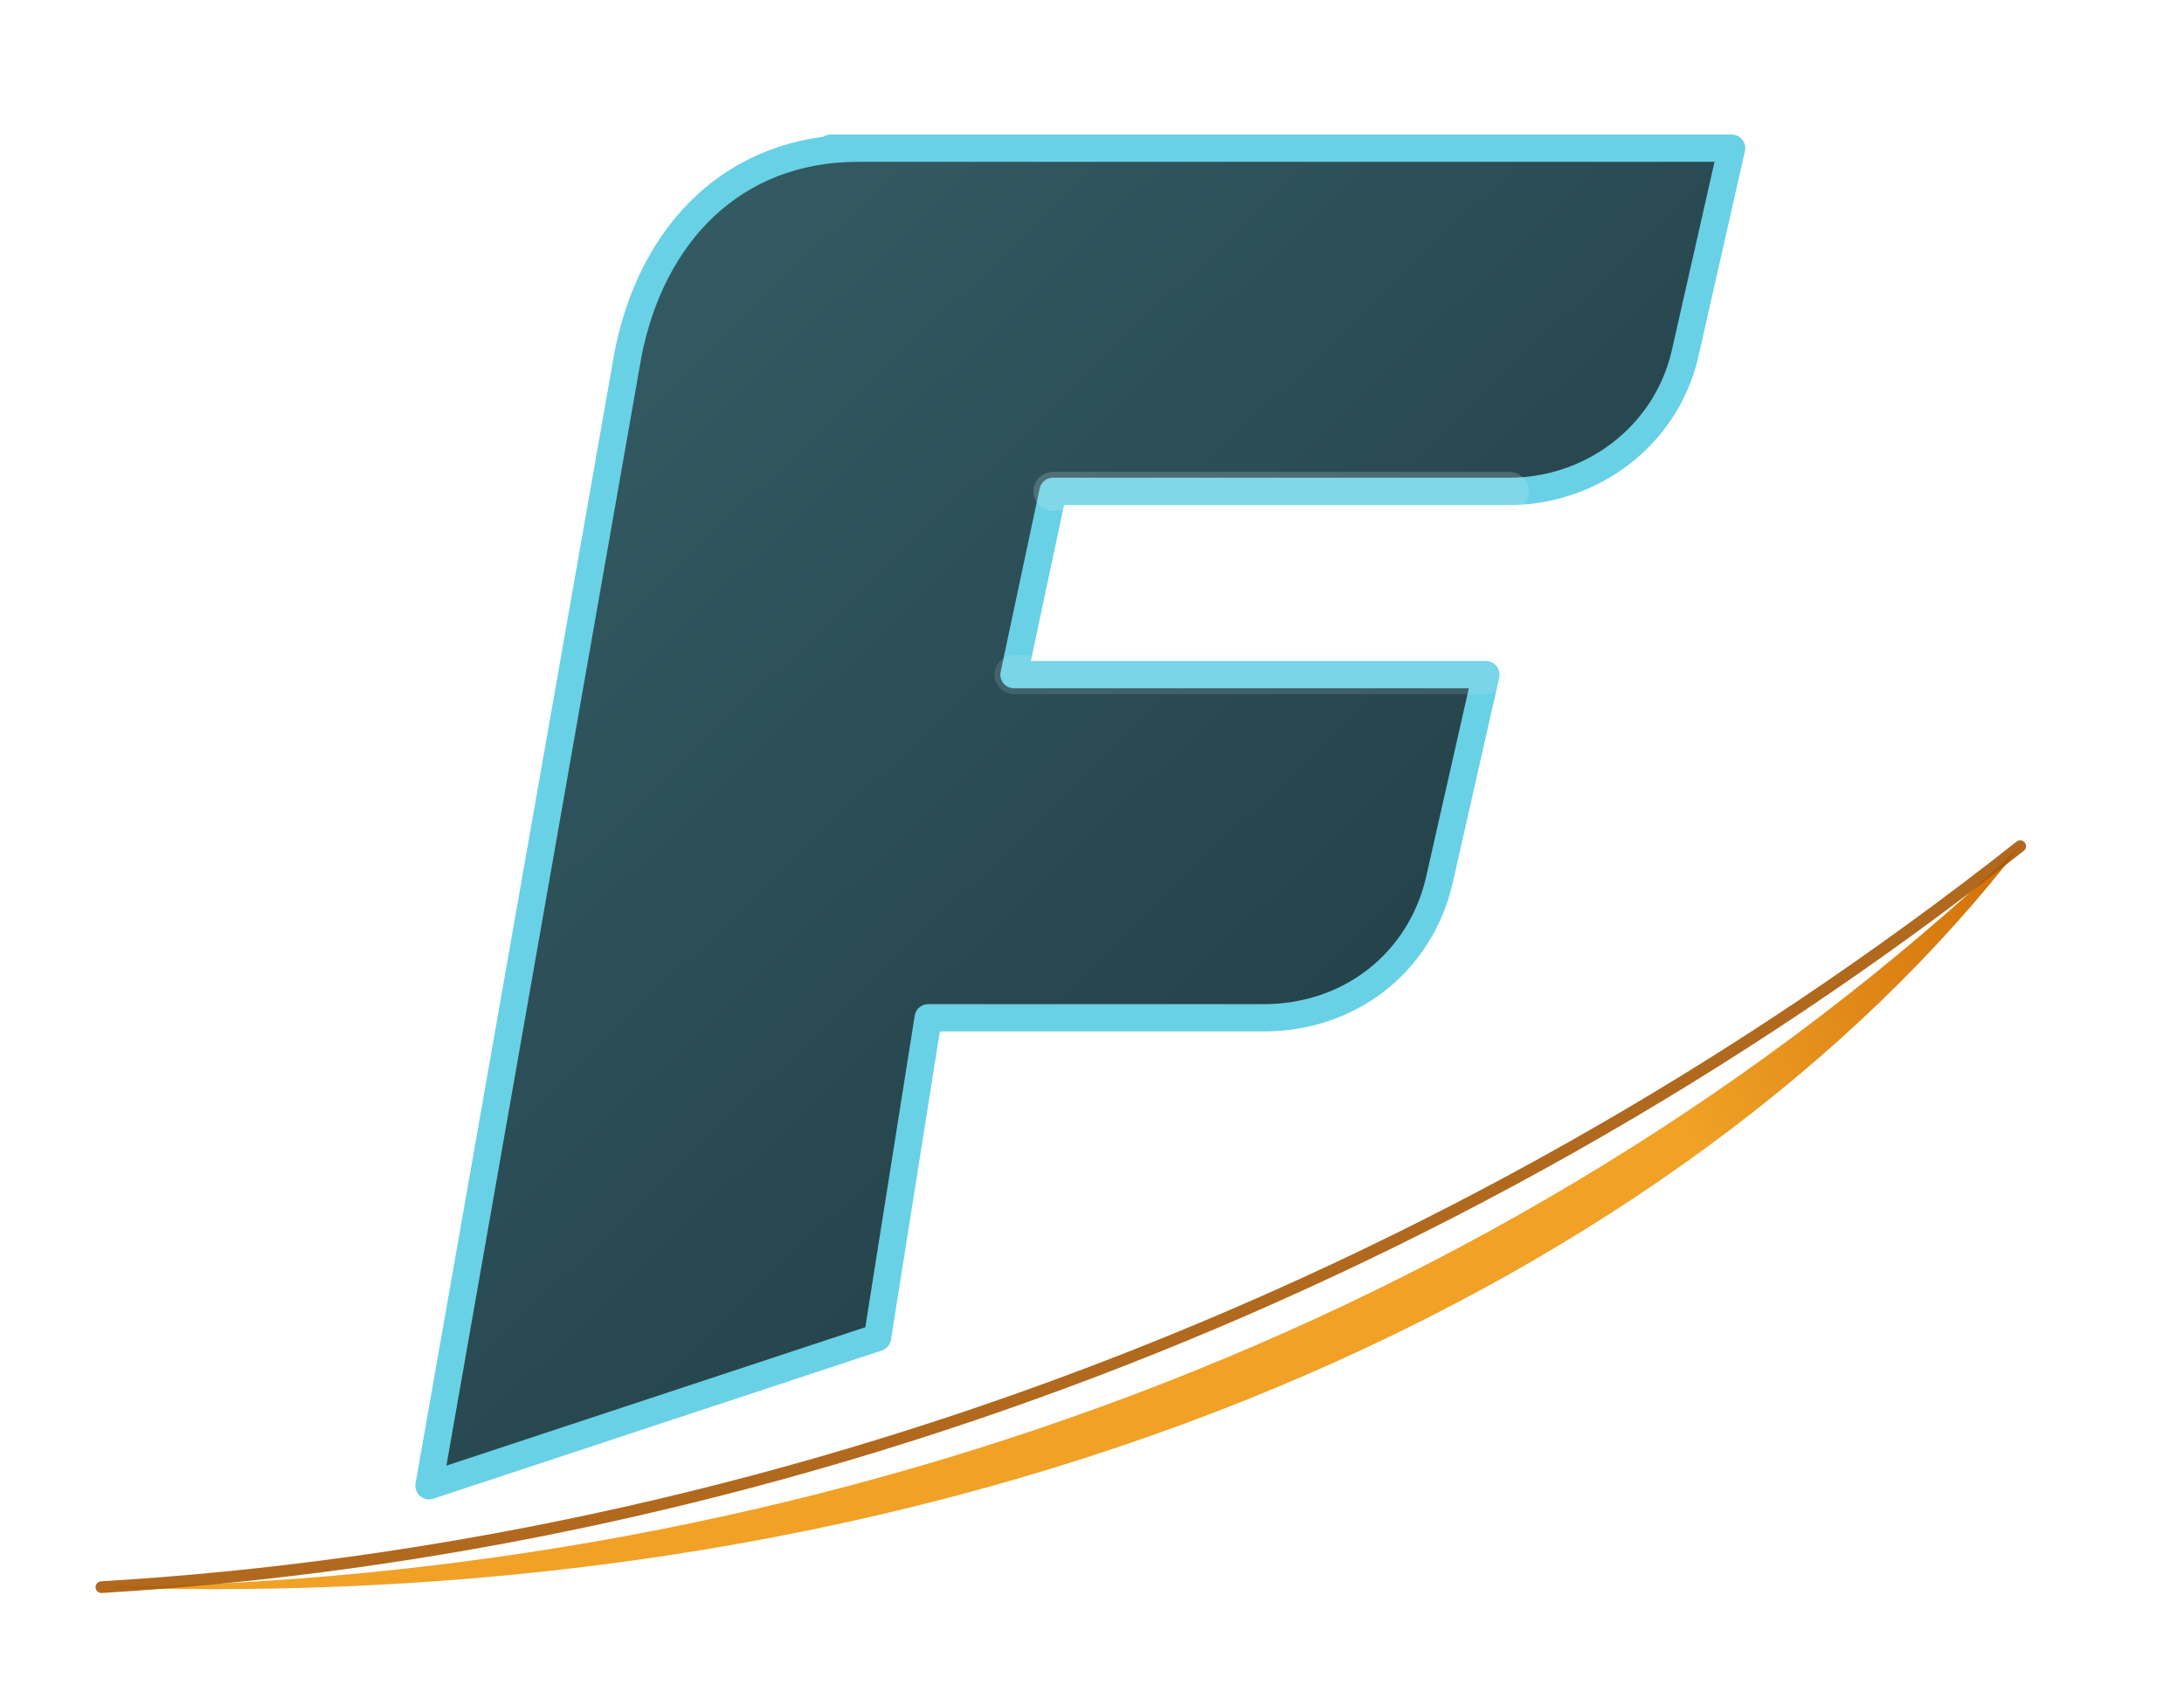
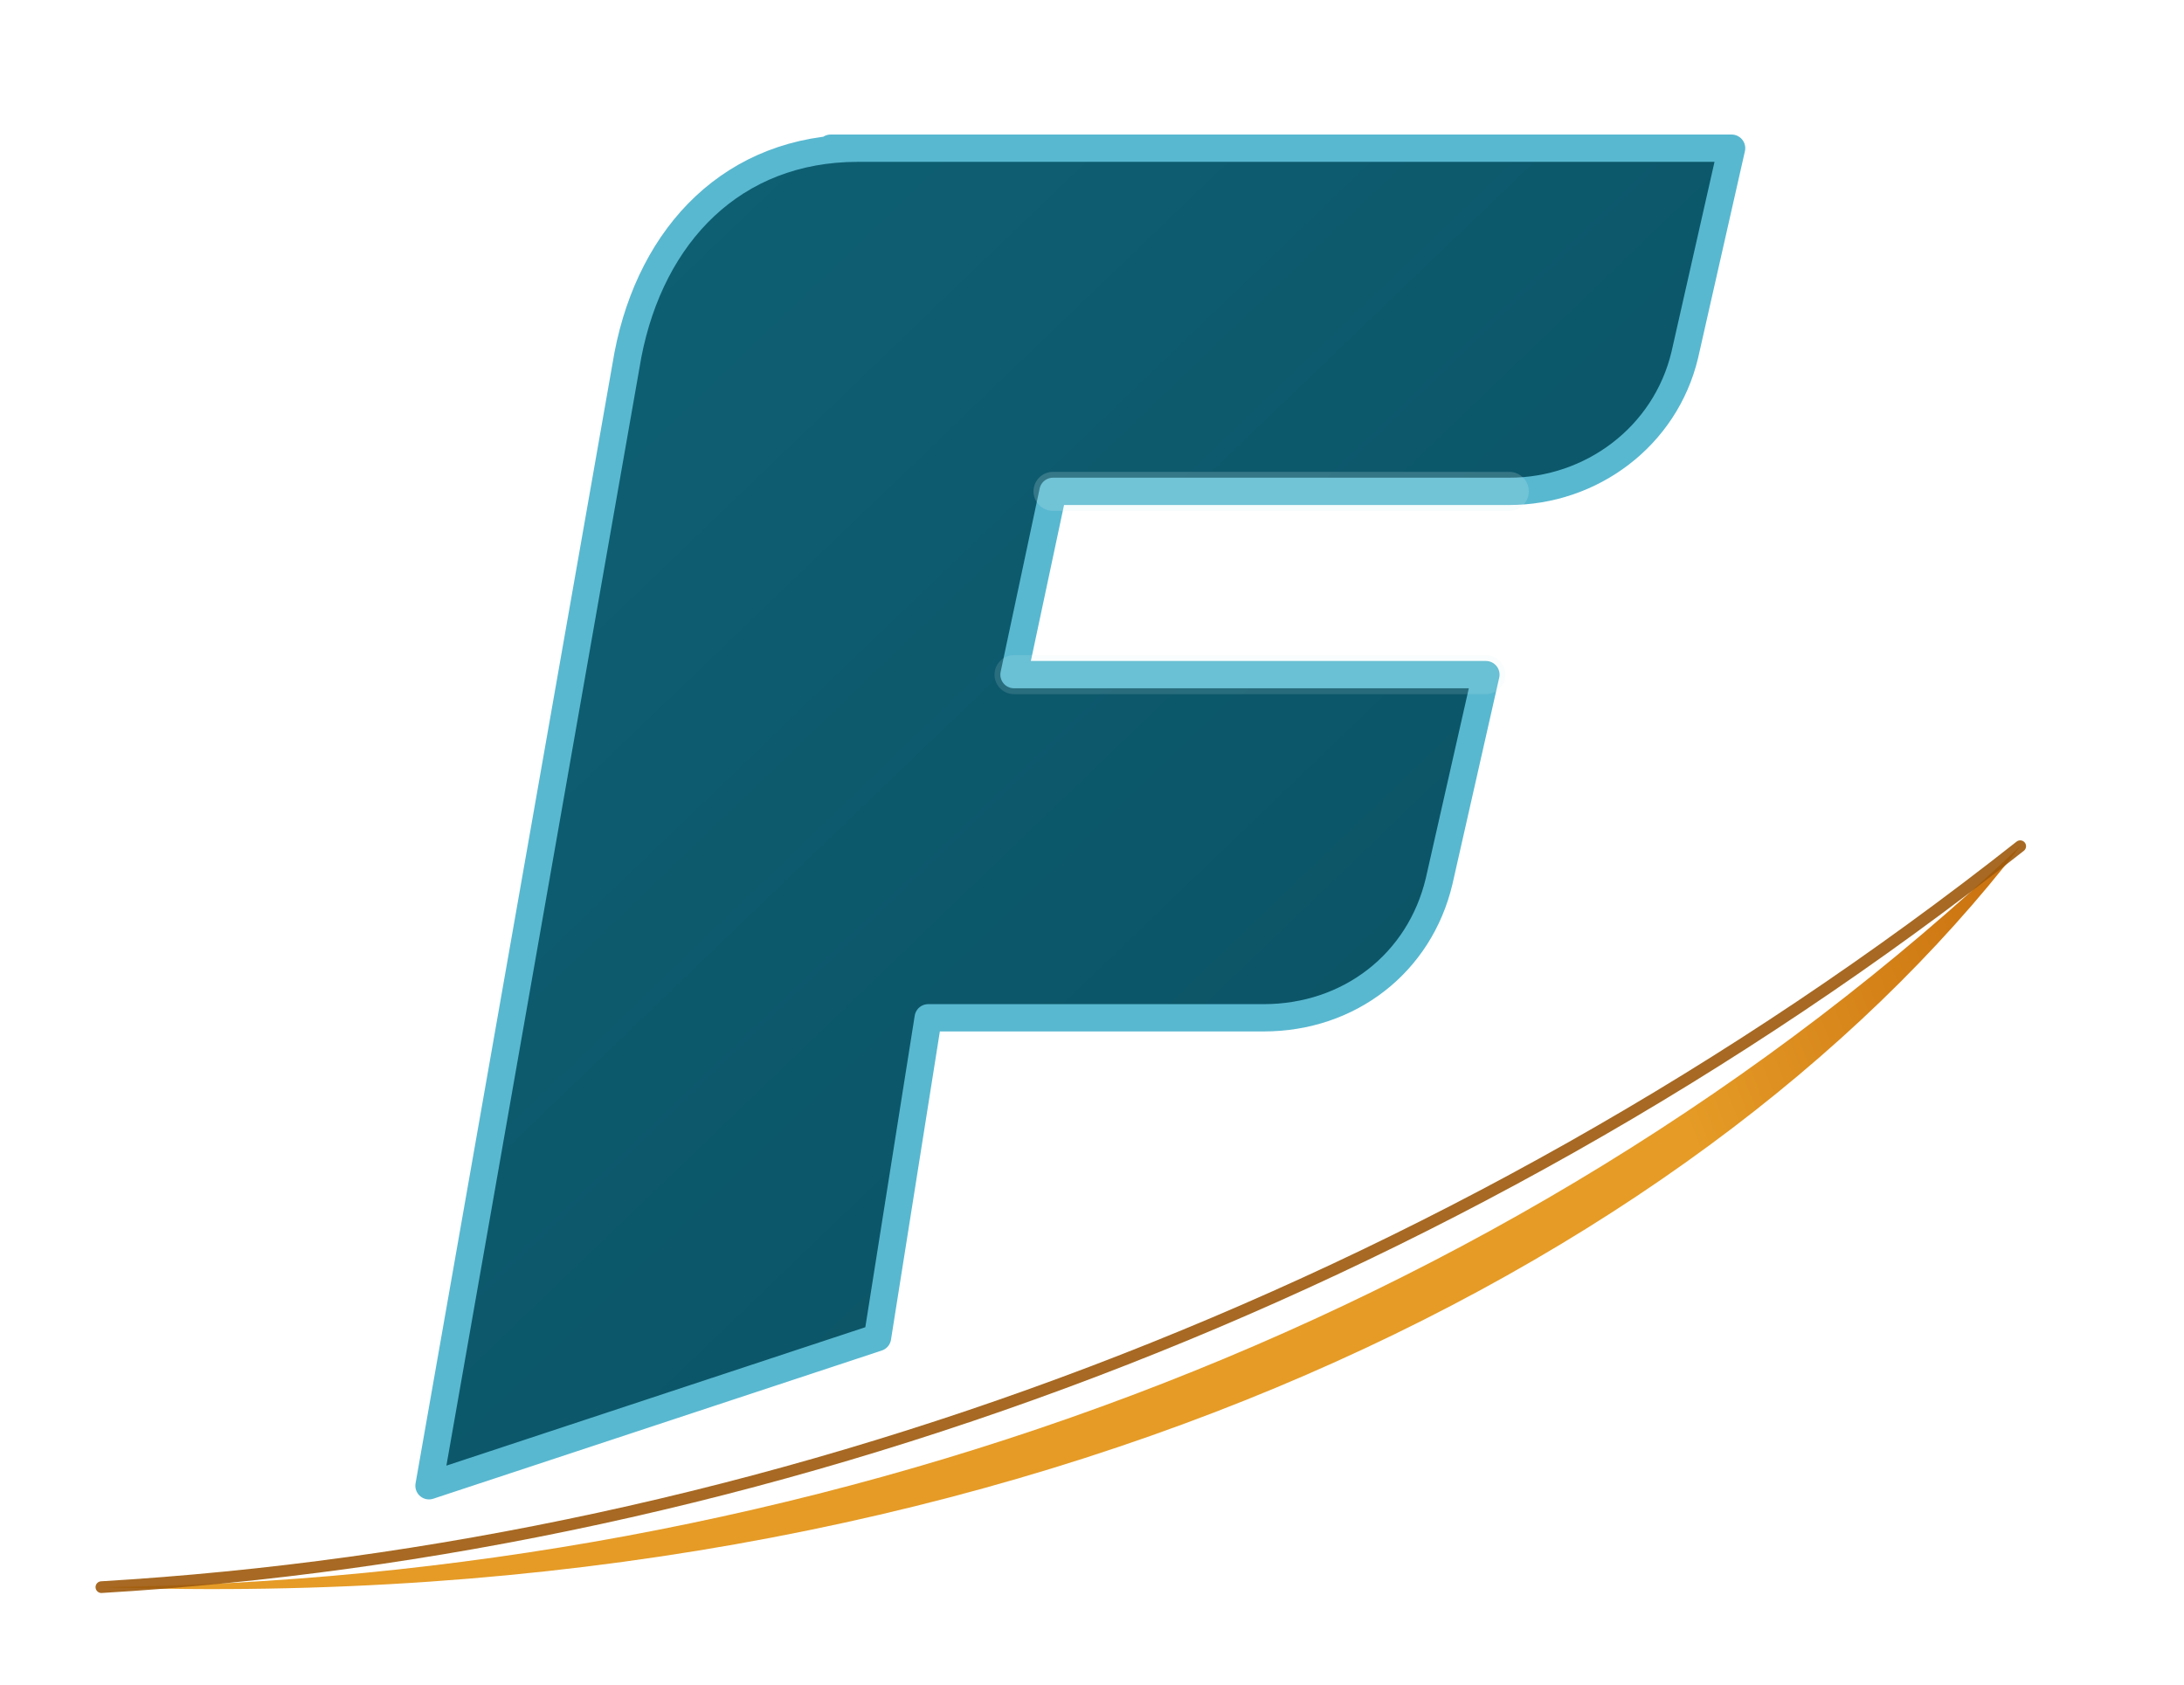
<svg xmlns="http://www.w3.org/2000/svg" width="560" height="432" viewBox="120 150 560 432" fill="none">
  <defs>
    <linearGradient id="focama-header-f-fill" x1="238" y1="188" x2="553" y2="516" gradientUnits="userSpaceOnUse">
-       <stop offset="0" stop-color="#365F68" />
-       <stop offset="1" stop-color="#1D363D" />
+       <stop offset="0" stop-color="#0F6175" />
+       <stop offset="1" stop-color="#0A4F61" />
    </linearGradient>
    <linearGradient id="focama-header-swoosh-fill" x1="146" y1="557" x2="638" y2="367" gradientUnits="userSpaceOnUse">
-       <stop offset="0" stop-color="#F0A126" />
-       <stop offset="0.8" stop-color="#F0A126" />
-       <stop offset="1" stop-color="#CF6F08" />
+       <stop offset="0" stop-color="#E59B26" />
+       <stop offset="0.8" stop-color="#E59B26" />
+       <stop offset="1" stop-color="#C86F0E" />
    </linearGradient>
  </defs>
-   <path d="M333 188H564L552 241C547 262 528 276 507 276H390L380 323H501L489 376C484 397 466 411 444 411H358L345 493L230 531L281 241C287 210 308 188 340 188H333Z" fill="url(#focama-header-f-fill)" stroke="#69D1E5" stroke-width="7" stroke-linejoin="round" />
+   <path d="M333 188H564L552 241C547 262 528 276 507 276H390L380 323H501L489 376C484 397 466 411 444 411H358L345 493L230 531L281 241C287 210 308 188 340 188H333Z" fill="url(#focama-header-f-fill)" stroke="#58B8D0" stroke-width="7" stroke-linejoin="round" />
  <path d="M390 276H507" stroke="#D9EEF2" stroke-width="10" stroke-linecap="round" opacity="0.2" />
  <path d="M380 323H501" stroke="#D9EEF2" stroke-width="10" stroke-linecap="round" opacity="0.14" />
  <path d="M146 557C326 555 507 491 638 367C554 476 377 565 146 557Z" fill="url(#focama-header-swoosh-fill)" />
-   <path d="M146 557C315 547 491 483 638 367" stroke="#A95906" stroke-width="3" stroke-linecap="round" opacity="0.9" />
+   <path d="M146 557C315 547 491 483 638 367" stroke="#9D590B" stroke-width="3" stroke-linecap="round" opacity="0.9" />
</svg>
